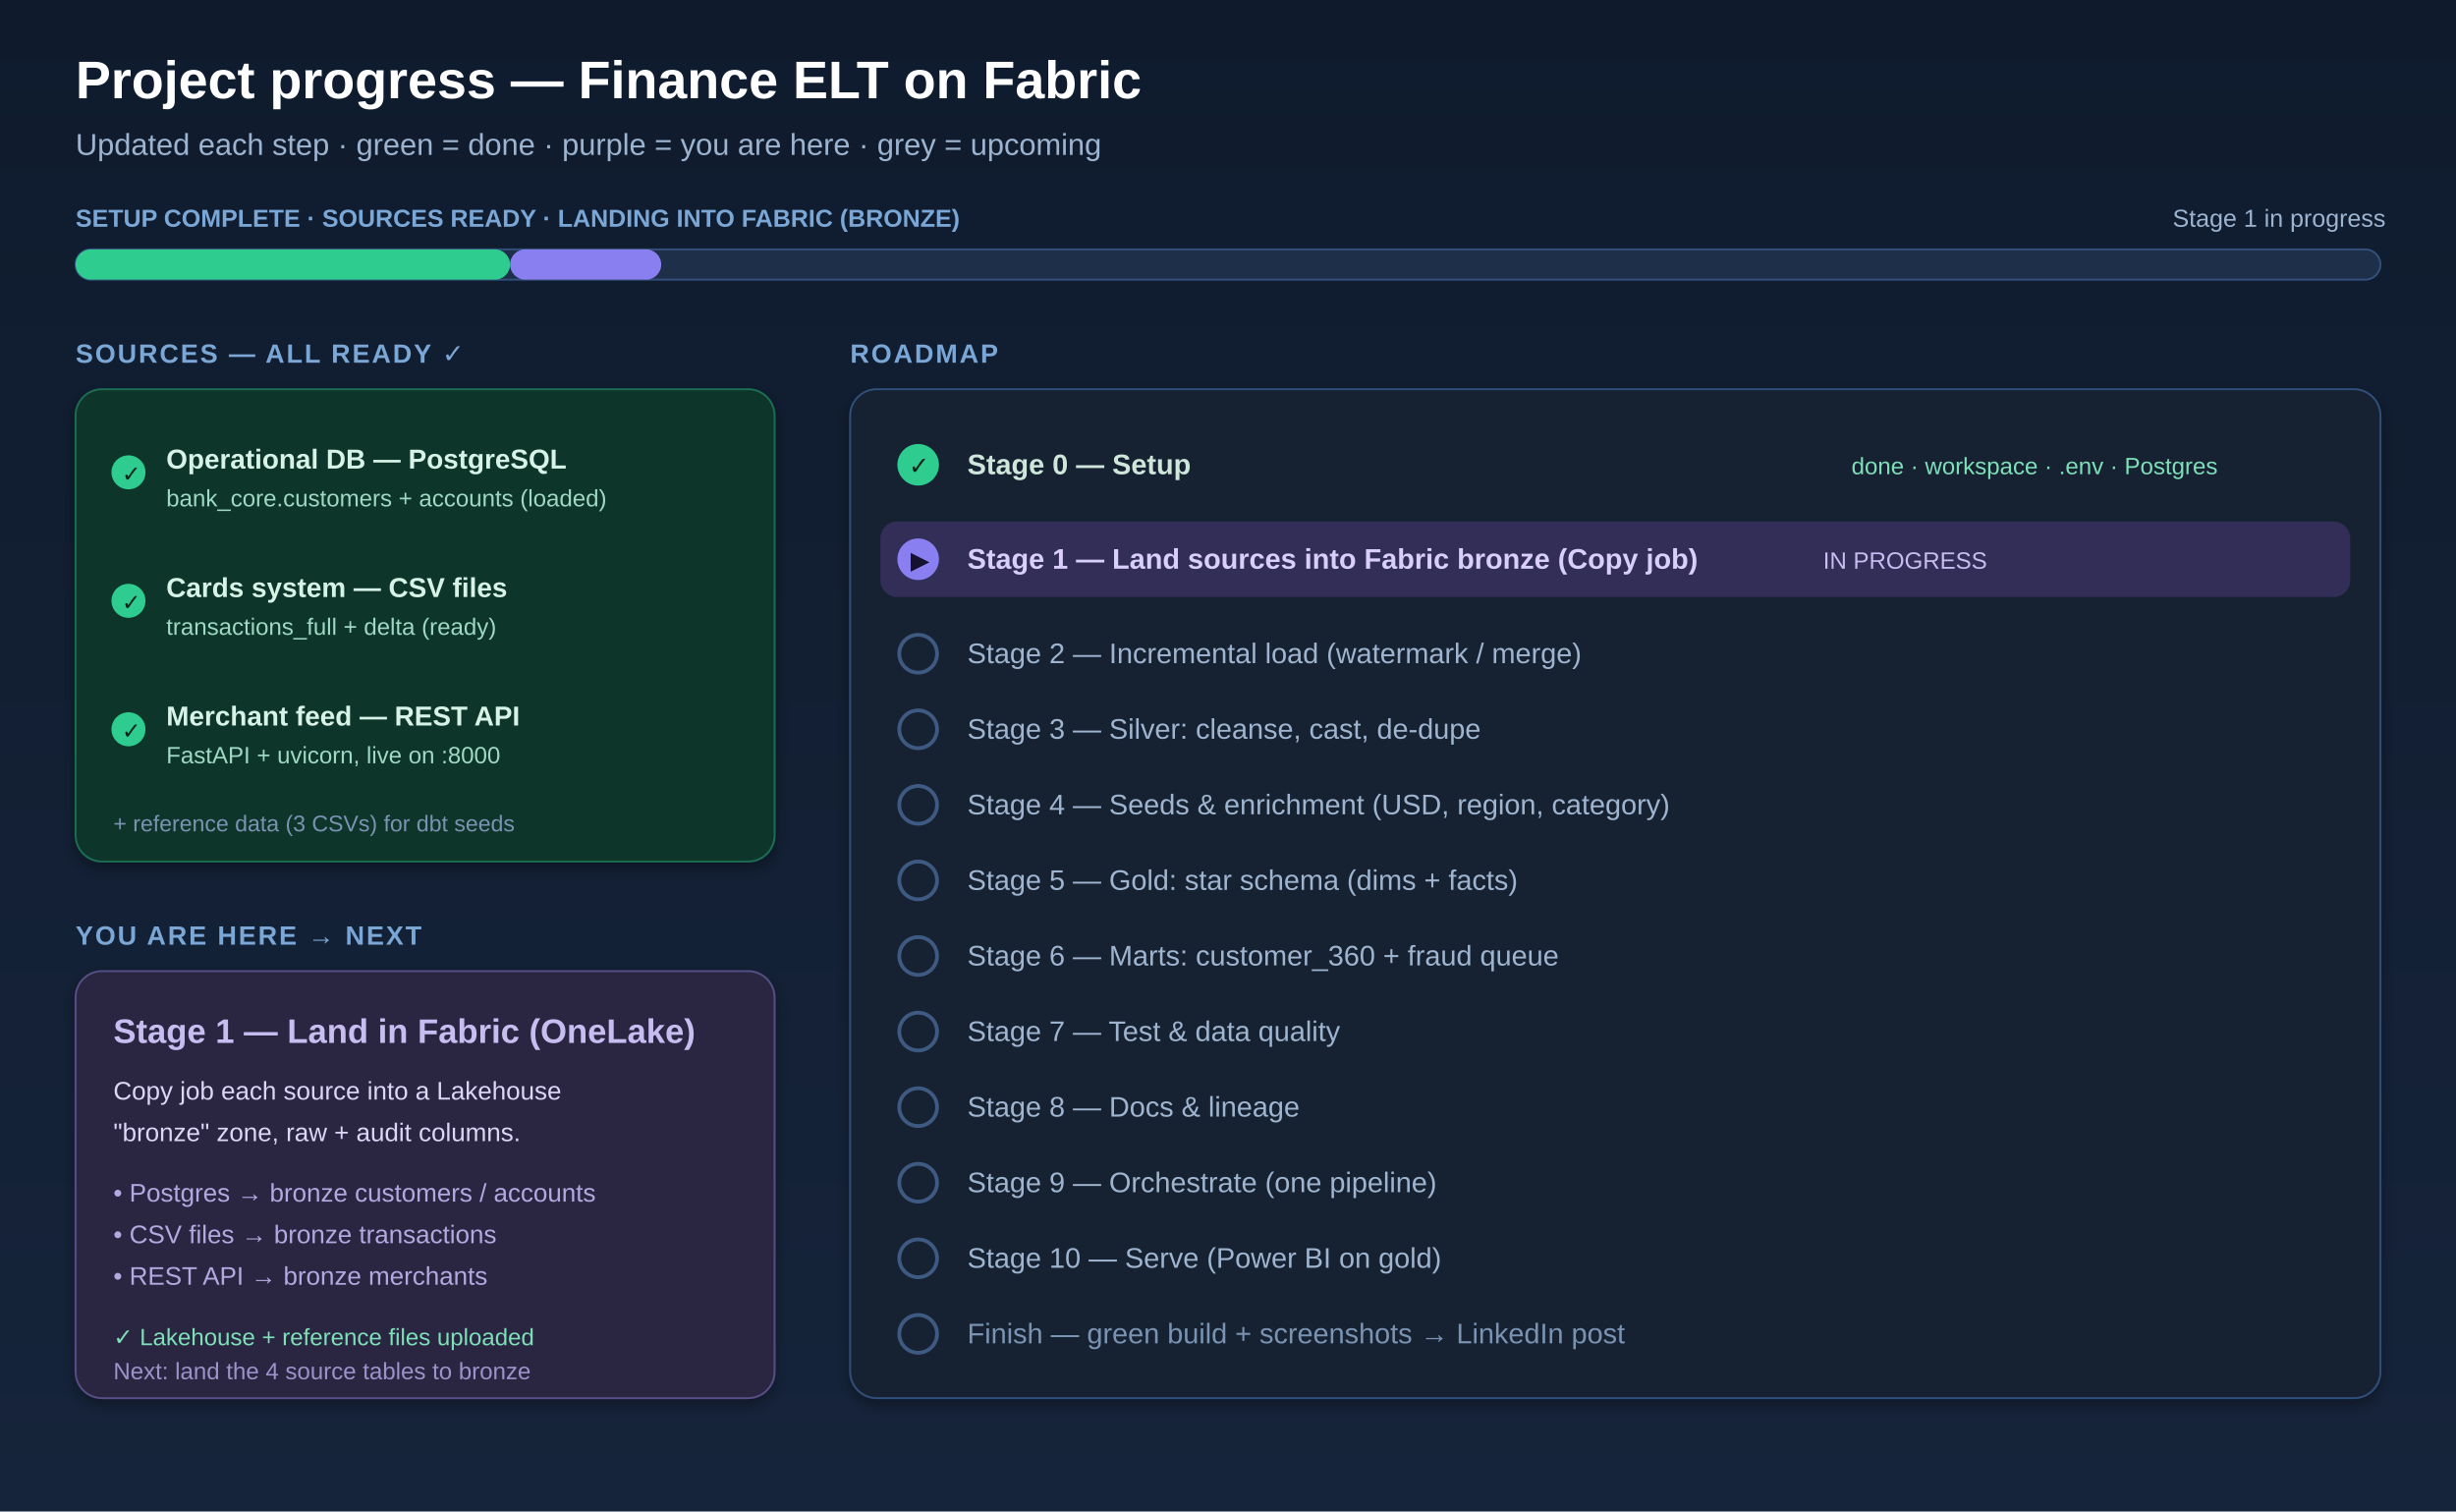
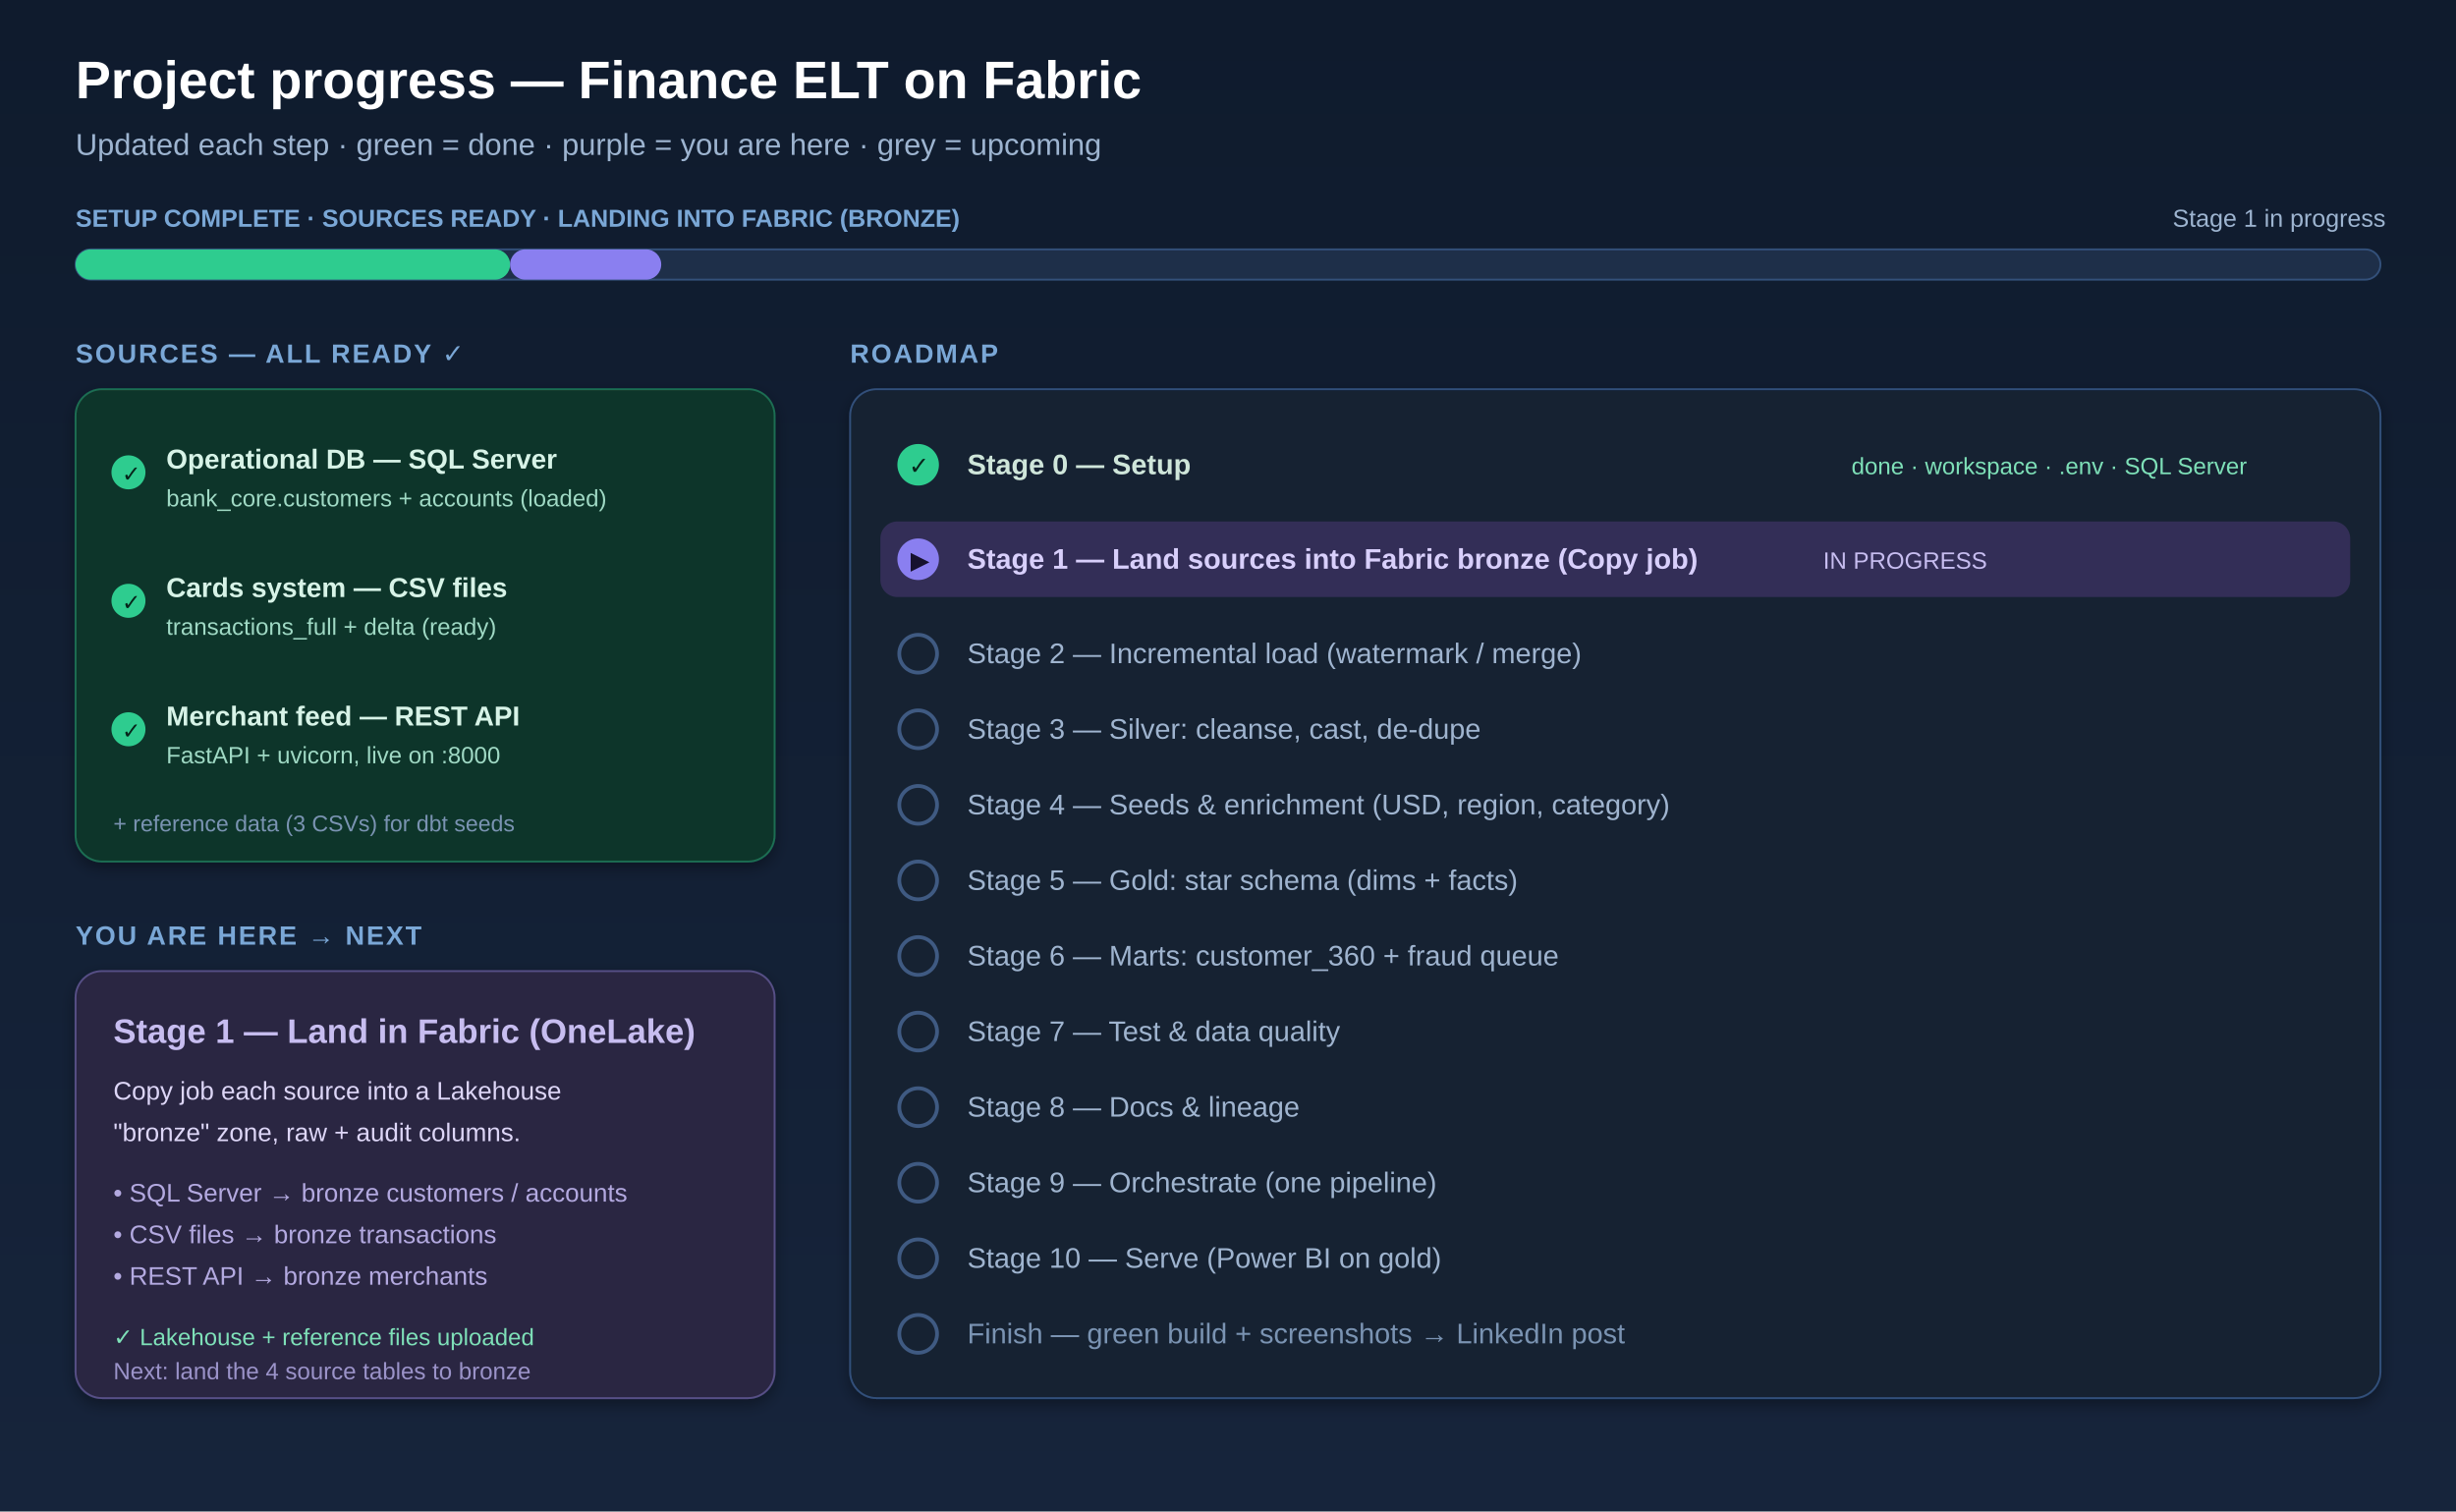
<svg xmlns="http://www.w3.org/2000/svg" viewBox="0 0 1300 800" font-family="Segoe UI, Arial, sans-serif">
  <defs>
    <linearGradient id="bg" x1="0" y1="0" x2="0" y2="1">
      <stop offset="0" stop-color="#0f1b2d" />
      <stop offset="1" stop-color="#16243b" />
    </linearGradient>
    <filter id="sh" x="-20%" y="-20%" width="140%" height="140%">
      <feDropShadow dx="0" dy="3" stdDeviation="4" flood-color="#000" flood-opacity="0.35" />
    </filter>
  </defs>
  <rect width="1300" height="800" fill="url(#bg)" />
  <text x="40" y="52" fill="#fff" font-size="28" font-weight="700">Project progress — Finance ELT on Fabric</text>
  <text x="40" y="82" fill="#9db4d0" font-size="16">Updated each step · green = done · purple = you are here · grey = upcoming</text>
  <text x="40" y="120" fill="#7aa7d6" font-size="13" font-weight="700">SETUP COMPLETE · SOURCES READY · LANDING INTO FABRIC (BRONZE)</text>
  <rect x="40" y="132" width="1220" height="16" rx="8" fill="#1e2f49" stroke="#33507a" />
  <rect x="40" y="132" width="230" height="16" rx="8" fill="#2ecc8f" />
  <rect x="270" y="132" width="80" height="16" rx="8" fill="#8a7ff0" />
  <text x="1150" y="120" fill="#9db4d0" font-size="13">Stage 1 in progress</text>
  <text x="40" y="192" fill="#7aa7d6" font-size="14" font-weight="700" letter-spacing="1">SOURCES — ALL READY ✓</text>
  <g filter="url(#sh)">
    <rect x="40" y="206" width="370" height="250" rx="14" fill="#10342a" stroke="#1c6e52" />
  </g>
  <g font-size="14.5">
    <circle cx="68" cy="250" r="9" fill="#2ecc8f" />
    <text x="64.5" y="255" font-size="12" fill="#06241a">✓</text>
-     <text x="88" y="248" fill="#d7f3e7" font-weight="700">Operational DB — PostgreSQL</text>
+     <text x="88" y="248" fill="#d7f3e7" font-weight="700">Operational DB — SQL Server</text>
    <text x="88" y="268" fill="#9fd9c4" font-size="12.5">bank_core.customers + accounts (loaded)</text>
    <circle cx="68" cy="318" r="9" fill="#2ecc8f" />
    <text x="64.5" y="323" font-size="12" fill="#06241a">✓</text>
    <text x="88" y="316" fill="#d7f3e7" font-weight="700">Cards system — CSV files</text>
    <text x="88" y="336" fill="#9fd9c4" font-size="12.5">transactions_full + delta (ready)</text>
    <circle cx="68" cy="386" r="9" fill="#2ecc8f" />
    <text x="64.5" y="391" font-size="12" fill="#06241a">✓</text>
    <text x="88" y="384" fill="#d7f3e7" font-weight="700">Merchant feed — REST API</text>
    <text x="88" y="404" fill="#9fd9c4" font-size="12.5">FastAPI + uvicorn, live on :8000</text>
  </g>
  <text x="60" y="440" fill="#7a93b2" font-size="12">+ reference data (3 CSVs) for dbt seeds</text>
  <text x="40" y="500" fill="#7aa7d6" font-size="14" font-weight="700" letter-spacing="1">YOU ARE HERE → NEXT</text>
  <g filter="url(#sh)">
    <rect x="40" y="514" width="370" height="226" rx="14" fill="#2a2742" stroke="#574f86" />
  </g>
  <text x="60" y="552" fill="#c7bdf0" font-size="18" font-weight="700">Stage 1 — Land in Fabric (OneLake)</text>
  <g font-size="13.5" fill="#ddd6f7">
    <text x="60" y="582">Copy job each source into a Lakehouse</text>
    <text x="60" y="604">"bronze" zone, raw + audit columns.</text>
-     <text x="60" y="636" fill="#b3a9e0">• Postgres → bronze customers / accounts</text>
+     <text x="60" y="636" fill="#b3a9e0">• SQL Server → bronze customers / accounts</text>
    <text x="60" y="658" fill="#b3a9e0">• CSV files → bronze transactions</text>
    <text x="60" y="680" fill="#b3a9e0">• REST API → bronze merchants</text>
    <text x="60" y="712" fill="#7ee0b8" font-size="12.5">✓ Lakehouse + reference files uploaded</text>
    <text x="60" y="730" fill="#9b93c9" font-size="12.5">Next: land the 4 source tables to bronze</text>
  </g>
  <text x="450" y="192" fill="#7aa7d6" font-size="14" font-weight="700" letter-spacing="1">ROADMAP</text>
  <g filter="url(#sh)">
    <rect x="450" y="206" width="810" height="534" rx="14" fill="#142133" stroke="#33507a" />
  </g>
  <g font-size="15">
    <circle cx="486" cy="246" r="11" fill="#2ecc8f" />
    <text x="481" y="251" font-size="13" fill="#06241a">✓</text>
    <text x="512" y="251" fill="#cfe6da" font-weight="700">Stage 0 — Setup</text>
-     <text x="980" y="251" fill="#7ee0b8" font-size="12.5">done · workspace · .env · Postgres</text>
+     <text x="980" y="251" fill="#7ee0b8" font-size="12.5">done · workspace · .env · SQL Server</text>
    <rect x="466" y="276" width="778" height="40" rx="9" fill="#332e57" />
    <circle cx="486" cy="296" r="11" fill="#8a7ff0" />
    <text x="482" y="301" font-size="13" fill="#16112e">▶</text>
    <text x="512" y="301" fill="#d8cffb" font-weight="700">Stage 1 — Land sources into Fabric bronze (Copy job)</text>
    <text x="965" y="301" fill="#c7bdf0" font-size="12.5">IN PROGRESS</text>
  </g>
  <g font-size="15" fill="#9fb4cf">
    <circle cx="486" cy="346" r="10" fill="none" stroke="#3f5a82" stroke-width="2" />
    <text x="512" y="351">Stage 2 — Incremental load (watermark / merge)</text>
    <circle cx="486" cy="386" r="10" fill="none" stroke="#3f5a82" stroke-width="2" />
    <text x="512" y="391">Stage 3 — Silver: cleanse, cast, de-dupe</text>
    <circle cx="486" cy="426" r="10" fill="none" stroke="#3f5a82" stroke-width="2" />
    <text x="512" y="431">Stage 4 — Seeds &amp; enrichment (USD, region, category)</text>
    <circle cx="486" cy="466" r="10" fill="none" stroke="#3f5a82" stroke-width="2" />
    <text x="512" y="471">Stage 5 — Gold: star schema (dims + facts)</text>
    <circle cx="486" cy="506" r="10" fill="none" stroke="#3f5a82" stroke-width="2" />
    <text x="512" y="511">Stage 6 — Marts: customer_360 + fraud queue</text>
    <circle cx="486" cy="546" r="10" fill="none" stroke="#3f5a82" stroke-width="2" />
    <text x="512" y="551">Stage 7 — Test &amp; data quality</text>
    <circle cx="486" cy="586" r="10" fill="none" stroke="#3f5a82" stroke-width="2" />
    <text x="512" y="591">Stage 8 — Docs &amp; lineage</text>
    <circle cx="486" cy="626" r="10" fill="none" stroke="#3f5a82" stroke-width="2" />
    <text x="512" y="631">Stage 9 — Orchestrate (one pipeline)</text>
    <circle cx="486" cy="666" r="10" fill="none" stroke="#3f5a82" stroke-width="2" />
    <text x="512" y="671">Stage 10 — Serve (Power BI on gold)</text>
    <circle cx="486" cy="706" r="10" fill="none" stroke="#3f5a82" stroke-width="2" />
    <text x="512" y="711" fill="#7a93b2">Finish — green build + screenshots → LinkedIn post</text>
  </g>
</svg>
